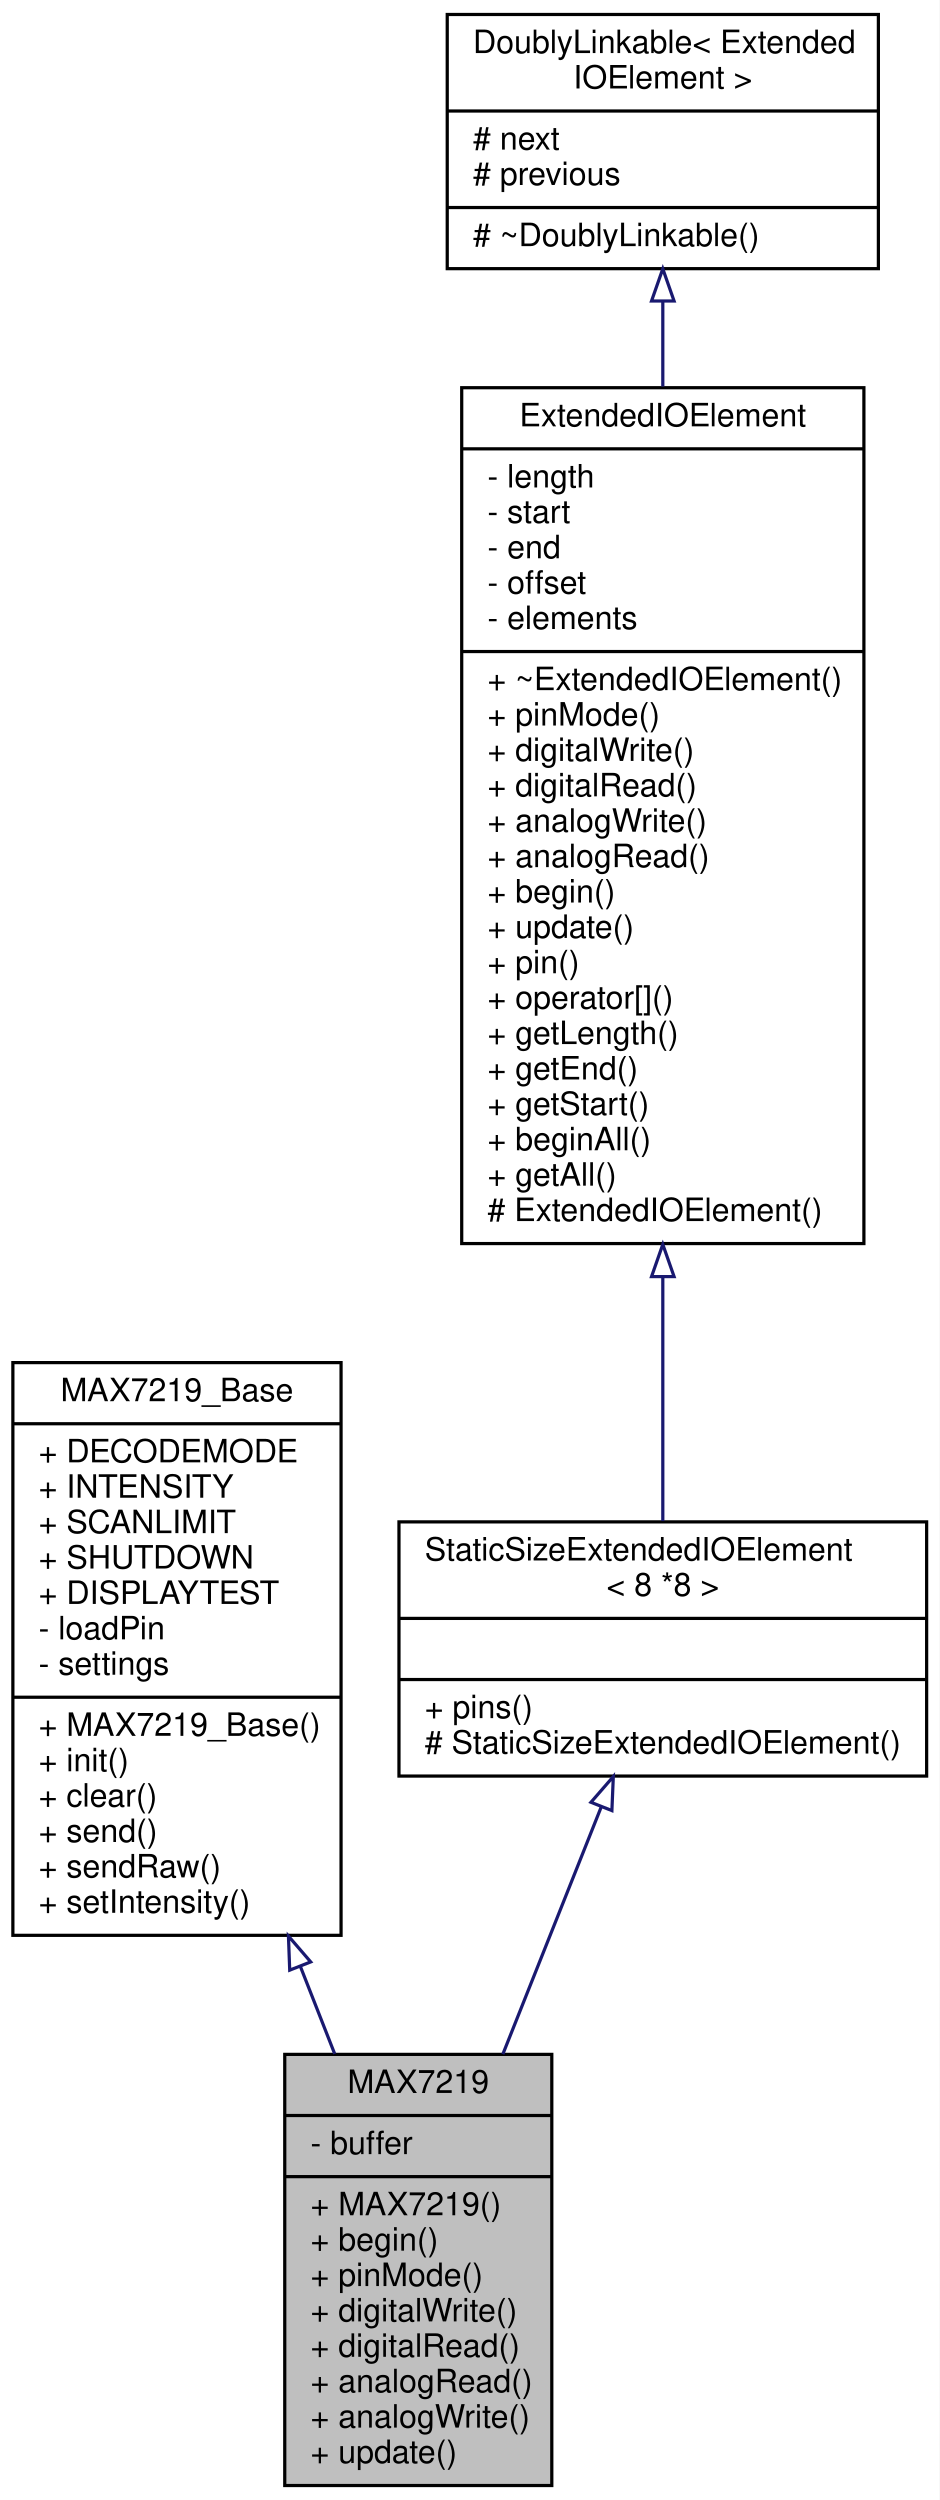
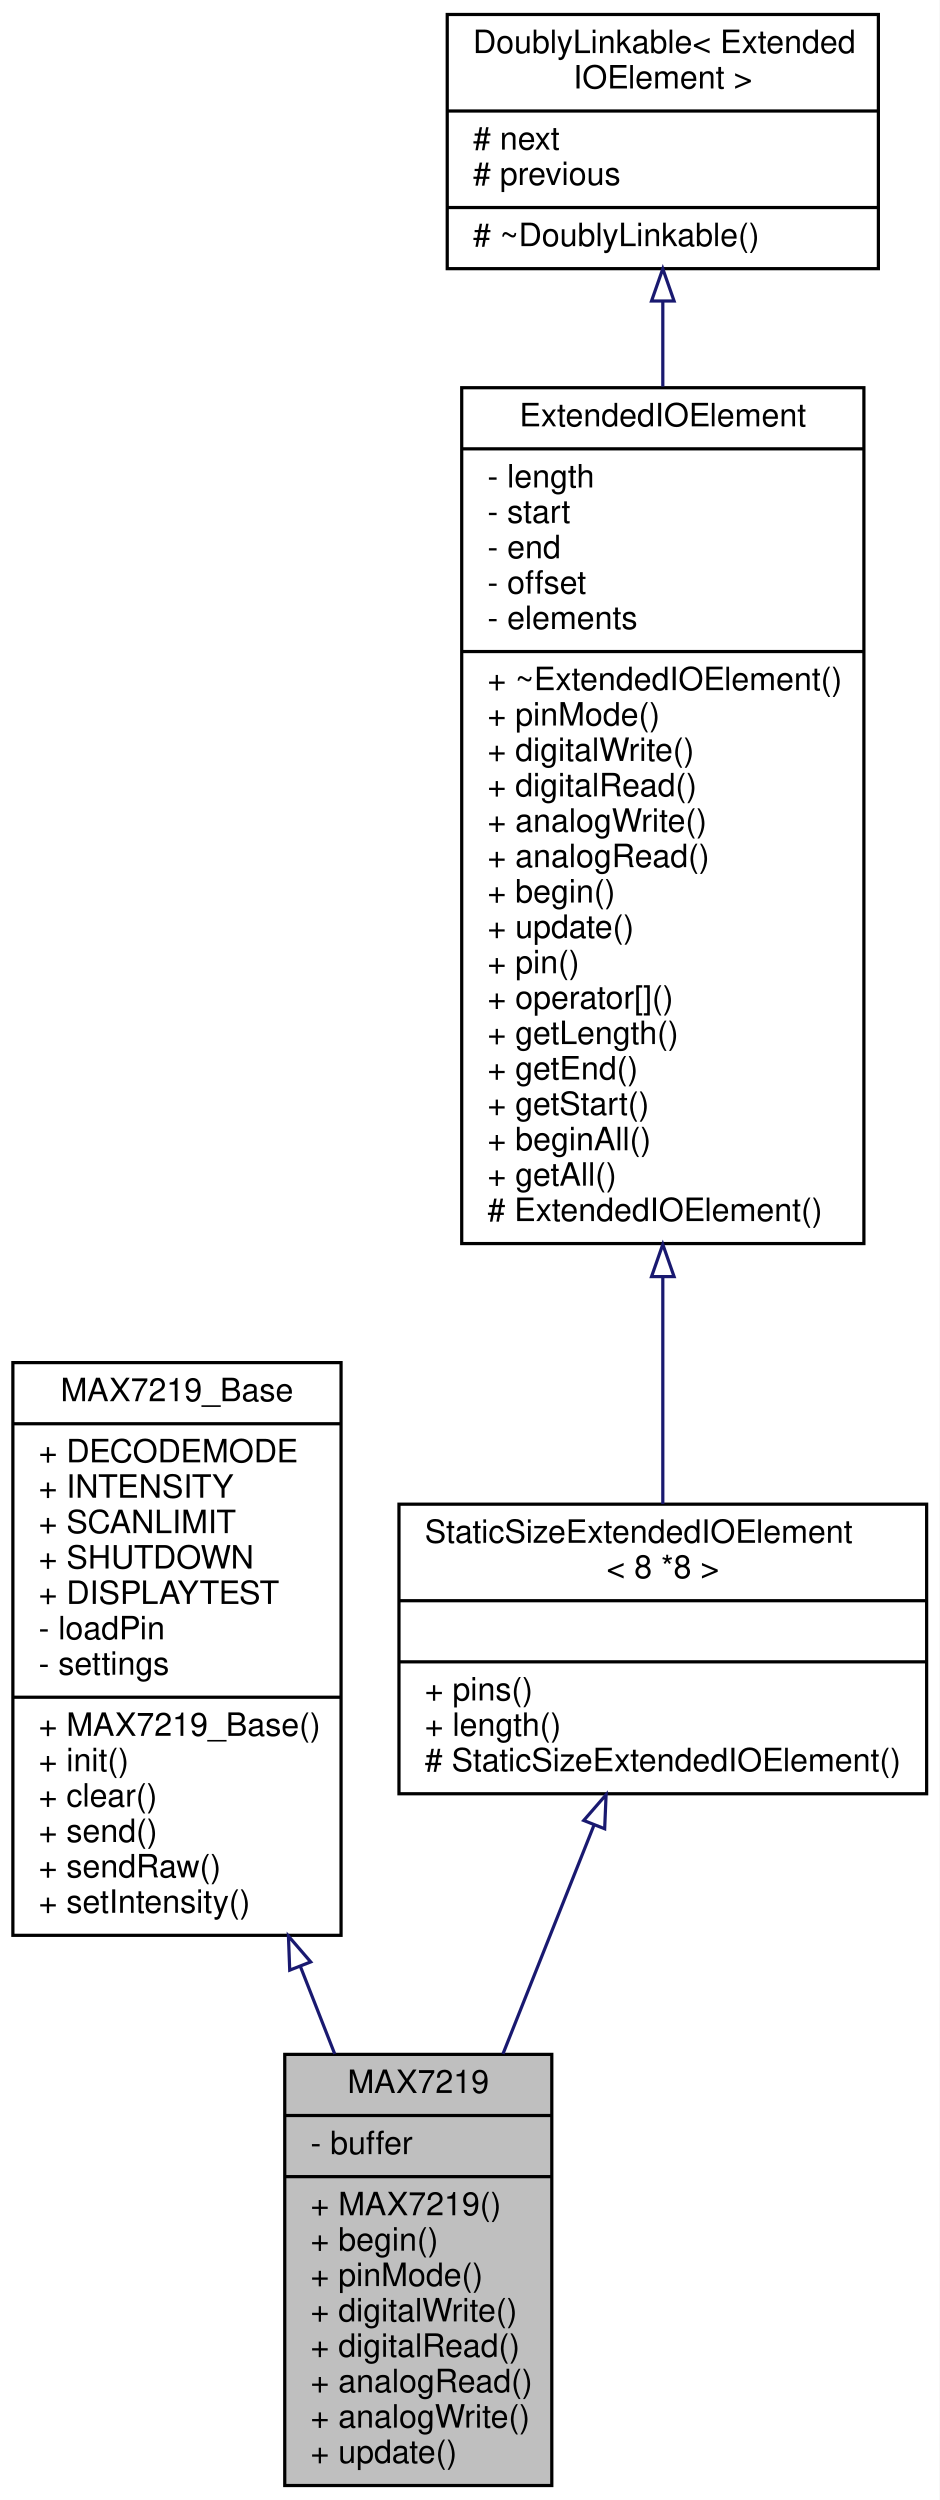
<svg xmlns="http://www.w3.org/2000/svg" xmlns:xlink="http://www.w3.org/1999/xlink" width="292pt" height="777pt" viewBox="0.00 0.00 292.00 777.00">
  <g id="graph0" class="graph" transform="scale(1 1) rotate(0) translate(4 773)">
    <polygon fill="white" stroke="none" points="-4,4 -4,-773 288,-773 288,4 -4,4" />
    <g id="node1" class="node">
      <g id="a_node1">
        <a xlink:title="A class for LED outputs using the MAX7219 LED display driver.">
          <polygon fill="#bfbfbf" stroke="black" points="84.5,-0.5 84.5,-134.5 167.5,-134.5 167.5,-0.5 84.5,-0.5" />
          <text text-anchor="middle" x="126" y="-122.5" font-family="Helvetica,sans-Serif" font-size="10.00">MAX7219</text>
          <polyline fill="none" stroke="black" points="84.5,-115.5 167.5,-115.5 " />
          <text text-anchor="start" x="92.5" y="-103.5" font-family="Helvetica,sans-Serif" font-size="10.00">- buffer</text>
          <polyline fill="none" stroke="black" points="84.5,-96.5 167.5,-96.5 " />
          <text text-anchor="start" x="92.5" y="-84.5" font-family="Helvetica,sans-Serif" font-size="10.00">+ MAX7219()</text>
          <text text-anchor="start" x="92.5" y="-73.5" font-family="Helvetica,sans-Serif" font-size="10.00">+ begin()</text>
          <text text-anchor="start" x="92.5" y="-62.5" font-family="Helvetica,sans-Serif" font-size="10.00">+ pinMode()</text>
          <text text-anchor="start" x="92.5" y="-51.5" font-family="Helvetica,sans-Serif" font-size="10.00">+ digitalWrite()</text>
          <text text-anchor="start" x="92.5" y="-40.5" font-family="Helvetica,sans-Serif" font-size="10.00">+ digitalRead()</text>
          <text text-anchor="start" x="92.5" y="-29.5" font-family="Helvetica,sans-Serif" font-size="10.00">+ analogRead()</text>
          <text text-anchor="start" x="92.5" y="-18.5" font-family="Helvetica,sans-Serif" font-size="10.00">+ analogWrite()</text>
          <text text-anchor="start" x="92.5" y="-7.5" font-family="Helvetica,sans-Serif" font-size="10.00">+ update()</text>
        </a>
      </g>
    </g>
    <g id="node2" class="node">
      <g id="a_node2">
        <a xlink:href="../../da/dd0/classMAX7219__Base.html" target="_top" xlink:title="A base class for classes that control MAX7219 LED drivers.">
          <polygon fill="white" stroke="black" points="-7.10543e-15,-171.5 -7.10543e-15,-349.5 102,-349.5 102,-171.5 -7.10543e-15,-171.5" />
          <text text-anchor="middle" x="51" y="-337.5" font-family="Helvetica,sans-Serif" font-size="10.00">MAX7219_Base</text>
          <polyline fill="none" stroke="black" points="-7.10543e-15,-330.5 102,-330.5 " />
          <text text-anchor="start" x="8" y="-318.5" font-family="Helvetica,sans-Serif" font-size="10.00">+ DECODEMODE</text>
          <text text-anchor="start" x="8" y="-307.5" font-family="Helvetica,sans-Serif" font-size="10.00">+ INTENSITY</text>
          <text text-anchor="start" x="8" y="-296.5" font-family="Helvetica,sans-Serif" font-size="10.00">+ SCANLIMIT</text>
          <text text-anchor="start" x="8" y="-285.5" font-family="Helvetica,sans-Serif" font-size="10.00">+ SHUTDOWN</text>
          <text text-anchor="start" x="8" y="-274.5" font-family="Helvetica,sans-Serif" font-size="10.00">+ DISPLAYTEST</text>
          <text text-anchor="start" x="8" y="-263.5" font-family="Helvetica,sans-Serif" font-size="10.00">- loadPin</text>
          <text text-anchor="start" x="8" y="-252.5" font-family="Helvetica,sans-Serif" font-size="10.00">- settings</text>
          <polyline fill="none" stroke="black" points="-7.10543e-15,-245.5 102,-245.5 " />
          <text text-anchor="start" x="8" y="-233.5" font-family="Helvetica,sans-Serif" font-size="10.00">+ MAX7219_Base()</text>
          <text text-anchor="start" x="8" y="-222.5" font-family="Helvetica,sans-Serif" font-size="10.00">+ init()</text>
          <text text-anchor="start" x="8" y="-211.5" font-family="Helvetica,sans-Serif" font-size="10.00">+ clear()</text>
          <text text-anchor="start" x="8" y="-200.5" font-family="Helvetica,sans-Serif" font-size="10.00">+ send()</text>
          <text text-anchor="start" x="8" y="-189.5" font-family="Helvetica,sans-Serif" font-size="10.00">+ sendRaw()</text>
          <text text-anchor="start" x="8" y="-178.5" font-family="Helvetica,sans-Serif" font-size="10.00">+ setIntensity()</text>
        </a>
      </g>
    </g>
    <g id="edge1" class="edge">
      <path fill="none" stroke="midnightblue" d="M89.394,-161.724C92.991,-152.562 96.578,-143.428 100.021,-134.66" />
      <polygon fill="none" stroke="midnightblue" points="86.043,-160.681 85.646,-171.268 92.559,-163.239 86.043,-160.681" />
    </g>
    <g id="node3" class="node">
      <g id="a_node3">
        <a xlink:href="../../d1/d13/classStaticSizeExtendedIOElement.html" target="_top" xlink:title=" ">
-           <polygon fill="white" stroke="black" points="120,-221 120,-300 284,-300 284,-221 120,-221" />
-           <text text-anchor="start" x="128" y="-288" font-family="Helvetica,sans-Serif" font-size="10.00">StaticSizeExtendedIOElement</text>
-           <text text-anchor="middle" x="202" y="-277" font-family="Helvetica,sans-Serif" font-size="10.00">&lt; 8 *8 &gt;</text>
-           <polyline fill="none" stroke="black" points="120,-270 284,-270 " />
-           <text text-anchor="middle" x="202" y="-258" font-family="Helvetica,sans-Serif" font-size="10.00"> </text>
-           <polyline fill="none" stroke="black" points="120,-251 284,-251 " />
-           <text text-anchor="start" x="128" y="-239" font-family="Helvetica,sans-Serif" font-size="10.00">+ pins()</text>
-           <text text-anchor="start" x="128" y="-228" font-family="Helvetica,sans-Serif" font-size="10.00"># StaticSizeExtendedIOElement()</text>
+           <polygon fill="white" stroke="black" points="120,-215.5 120,-305.5 284,-305.5 284,-215.5 120,-215.5" />
+           <text text-anchor="start" x="128" y="-293.5" font-family="Helvetica,sans-Serif" font-size="10.00">StaticSizeExtendedIOElement</text>
+           <text text-anchor="middle" x="202" y="-282.5" font-family="Helvetica,sans-Serif" font-size="10.00">&lt; 8 *8 &gt;</text>
+           <polyline fill="none" stroke="black" points="120,-275.5 284,-275.5 " />
+           <text text-anchor="middle" x="202" y="-263.5" font-family="Helvetica,sans-Serif" font-size="10.00"> </text>
+           <polyline fill="none" stroke="black" points="120,-256.5 284,-256.5 " />
+           <text text-anchor="start" x="128" y="-244.5" font-family="Helvetica,sans-Serif" font-size="10.00">+ pins()</text>
+           <text text-anchor="start" x="128" y="-233.5" font-family="Helvetica,sans-Serif" font-size="10.00">+ length()</text>
+           <text text-anchor="start" x="128" y="-222.5" font-family="Helvetica,sans-Serif" font-size="10.00"># StaticSizeExtendedIOElement()</text>
        </a>
      </g>
    </g>
    <g id="edge2" class="edge">
-       <path fill="none" stroke="midnightblue" d="M182.912,-211.528C173.641,-188.231 162.356,-159.868 152.286,-134.562" />
-       <polygon fill="none" stroke="midnightblue" points="179.671,-212.851 186.62,-220.848 186.175,-210.263 179.671,-212.851" />
+       <path fill="none" stroke="midnightblue" d="M180.581,-205.67C171.803,-183.61 161.557,-157.86 152.328,-134.666" />
+       <polygon fill="none" stroke="midnightblue" points="177.424,-207.203 184.373,-215.201 183.928,-204.615 177.424,-207.203" />
    </g>
    <g id="node4" class="node">
      <g id="a_node4">
        <a xlink:href="../../de/d4e/classExtendedIOElement.html" target="_top" xlink:title="An abstract base class for Extended Input/Output elements.">
          <polygon fill="white" stroke="black" points="139.5,-386.5 139.5,-652.5 264.5,-652.5 264.5,-386.5 139.5,-386.5" />
          <text text-anchor="middle" x="202" y="-640.5" font-family="Helvetica,sans-Serif" font-size="10.00">ExtendedIOElement</text>
          <polyline fill="none" stroke="black" points="139.5,-633.5 264.5,-633.5 " />
          <text text-anchor="start" x="147.5" y="-621.5" font-family="Helvetica,sans-Serif" font-size="10.00">- length</text>
          <text text-anchor="start" x="147.5" y="-610.5" font-family="Helvetica,sans-Serif" font-size="10.00">- start</text>
          <text text-anchor="start" x="147.5" y="-599.5" font-family="Helvetica,sans-Serif" font-size="10.00">- end</text>
          <text text-anchor="start" x="147.5" y="-588.5" font-family="Helvetica,sans-Serif" font-size="10.00">- offset</text>
          <text text-anchor="start" x="147.5" y="-577.5" font-family="Helvetica,sans-Serif" font-size="10.00">- elements</text>
          <polyline fill="none" stroke="black" points="139.5,-570.5 264.5,-570.5 " />
          <text text-anchor="start" x="147.5" y="-558.5" font-family="Helvetica,sans-Serif" font-size="10.00">+ ~ExtendedIOElement()</text>
          <text text-anchor="start" x="147.5" y="-547.5" font-family="Helvetica,sans-Serif" font-size="10.00">+ pinMode()</text>
          <text text-anchor="start" x="147.5" y="-536.5" font-family="Helvetica,sans-Serif" font-size="10.00">+ digitalWrite()</text>
          <text text-anchor="start" x="147.5" y="-525.5" font-family="Helvetica,sans-Serif" font-size="10.00">+ digitalRead()</text>
          <text text-anchor="start" x="147.5" y="-514.5" font-family="Helvetica,sans-Serif" font-size="10.00">+ analogWrite()</text>
          <text text-anchor="start" x="147.5" y="-503.5" font-family="Helvetica,sans-Serif" font-size="10.00">+ analogRead()</text>
          <text text-anchor="start" x="147.5" y="-492.5" font-family="Helvetica,sans-Serif" font-size="10.00">+ begin()</text>
          <text text-anchor="start" x="147.5" y="-481.5" font-family="Helvetica,sans-Serif" font-size="10.00">+ update()</text>
          <text text-anchor="start" x="147.5" y="-470.5" font-family="Helvetica,sans-Serif" font-size="10.00">+ pin()</text>
          <text text-anchor="start" x="147.5" y="-459.5" font-family="Helvetica,sans-Serif" font-size="10.00">+ operator[]()</text>
          <text text-anchor="start" x="147.5" y="-448.5" font-family="Helvetica,sans-Serif" font-size="10.00">+ getLength()</text>
          <text text-anchor="start" x="147.5" y="-437.5" font-family="Helvetica,sans-Serif" font-size="10.00">+ getEnd()</text>
          <text text-anchor="start" x="147.5" y="-426.5" font-family="Helvetica,sans-Serif" font-size="10.00">+ getStart()</text>
          <text text-anchor="start" x="147.5" y="-415.5" font-family="Helvetica,sans-Serif" font-size="10.00">+ beginAll()</text>
          <text text-anchor="start" x="147.5" y="-404.5" font-family="Helvetica,sans-Serif" font-size="10.00">+ getAll()</text>
          <text text-anchor="start" x="147.5" y="-393.5" font-family="Helvetica,sans-Serif" font-size="10.00"># ExtendedIOElement()</text>
        </a>
      </g>
    </g>
    <g id="edge3" class="edge">
-       <path fill="none" stroke="midnightblue" d="M202,-375.925C202,-348.023 202,-321.017 202,-300.254" />
+       <path fill="none" stroke="midnightblue" d="M202,-376.009C202,-350.402 202,-325.545 202,-305.571" />
      <polygon fill="none" stroke="midnightblue" points="198.5,-376.236 202,-386.236 205.5,-376.236 198.5,-376.236" />
    </g>
    <g id="node5" class="node">
      <g id="a_node5">
        <a xlink:href="../../d4/d23/classDoublyLinkable.html" target="_top" xlink:title=" ">
          <polygon fill="white" stroke="black" points="135,-689.5 135,-768.5 269,-768.5 269,-689.5 135,-689.5" />
          <text text-anchor="start" x="143" y="-756.5" font-family="Helvetica,sans-Serif" font-size="10.00">DoublyLinkable&lt; Extended</text>
          <text text-anchor="middle" x="202" y="-745.5" font-family="Helvetica,sans-Serif" font-size="10.00">IOElement &gt;</text>
          <polyline fill="none" stroke="black" points="135,-738.5 269,-738.5 " />
          <text text-anchor="start" x="143" y="-726.5" font-family="Helvetica,sans-Serif" font-size="10.00"># next</text>
          <text text-anchor="start" x="143" y="-715.5" font-family="Helvetica,sans-Serif" font-size="10.00"># previous</text>
          <polyline fill="none" stroke="black" points="135,-708.5 269,-708.5 " />
          <text text-anchor="start" x="143" y="-696.5" font-family="Helvetica,sans-Serif" font-size="10.00"># ~DoublyLinkable()</text>
        </a>
      </g>
    </g>
    <g id="edge4" class="edge">
      <path fill="none" stroke="midnightblue" d="M202,-679.347C202,-671.068 202,-662.129 202,-652.86" />
      <polygon fill="none" stroke="midnightblue" points="198.5,-679.457 202,-689.457 205.5,-679.457 198.5,-679.457" />
    </g>
  </g>
</svg>
